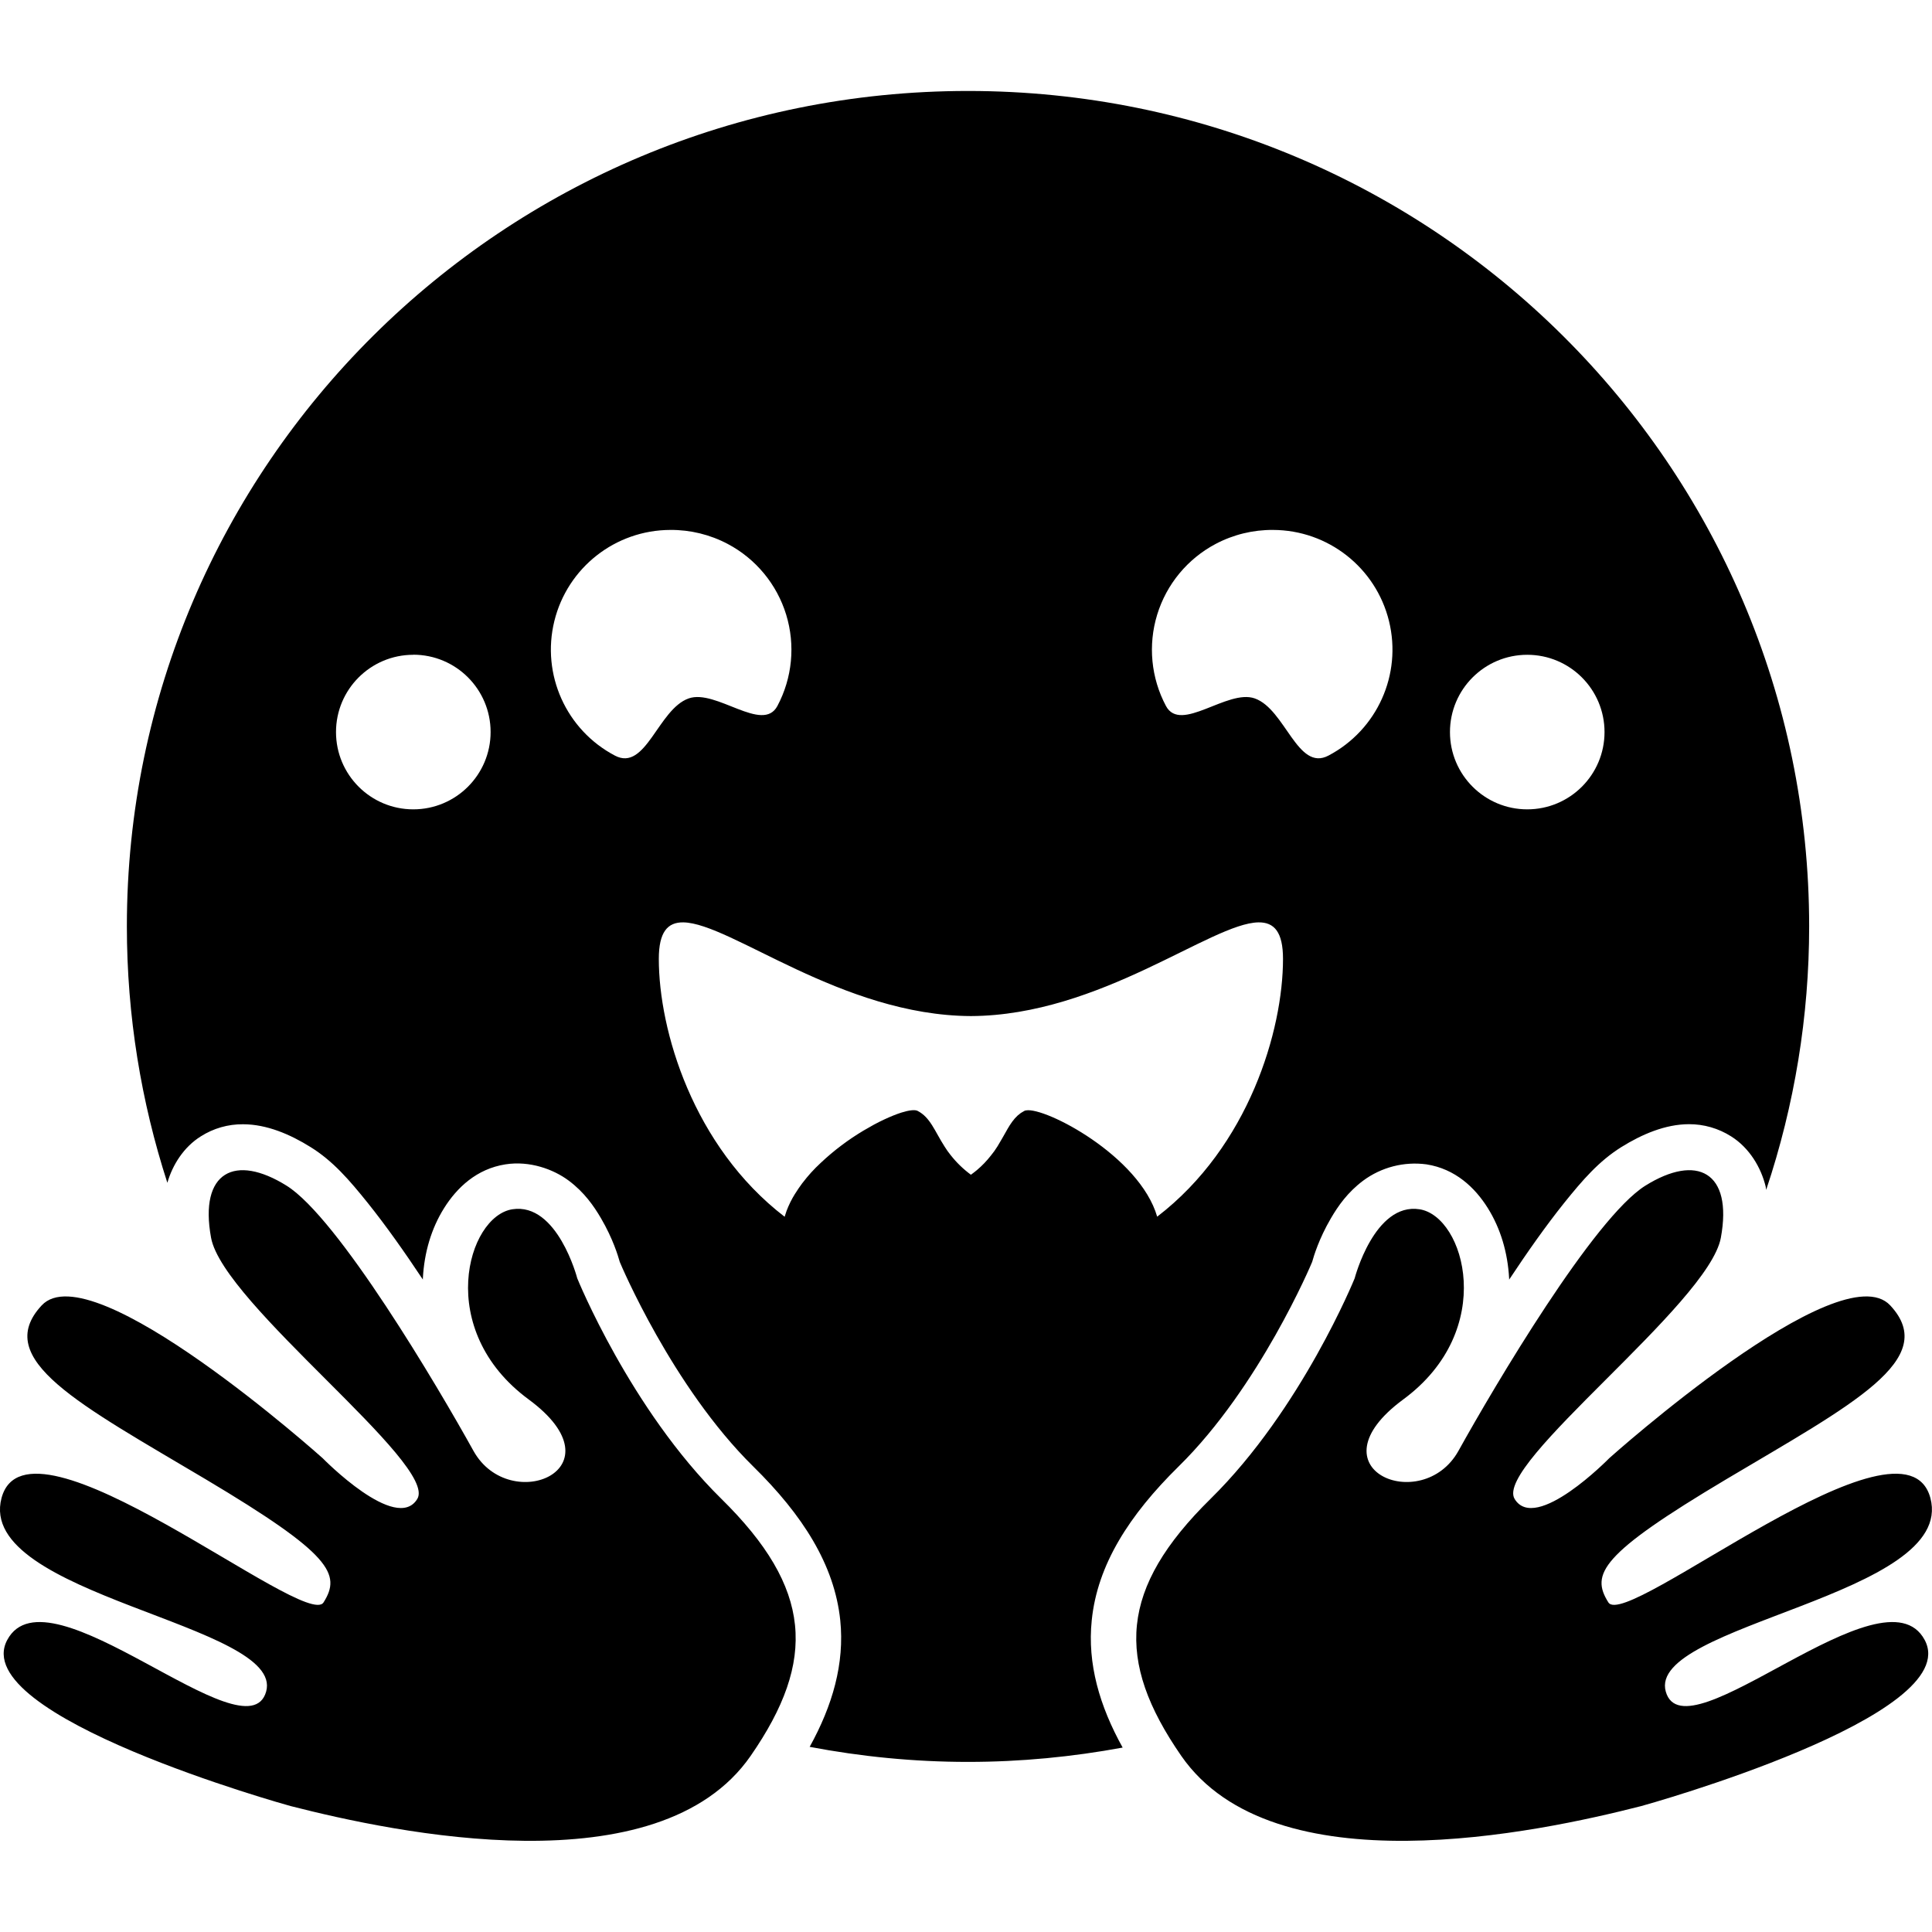
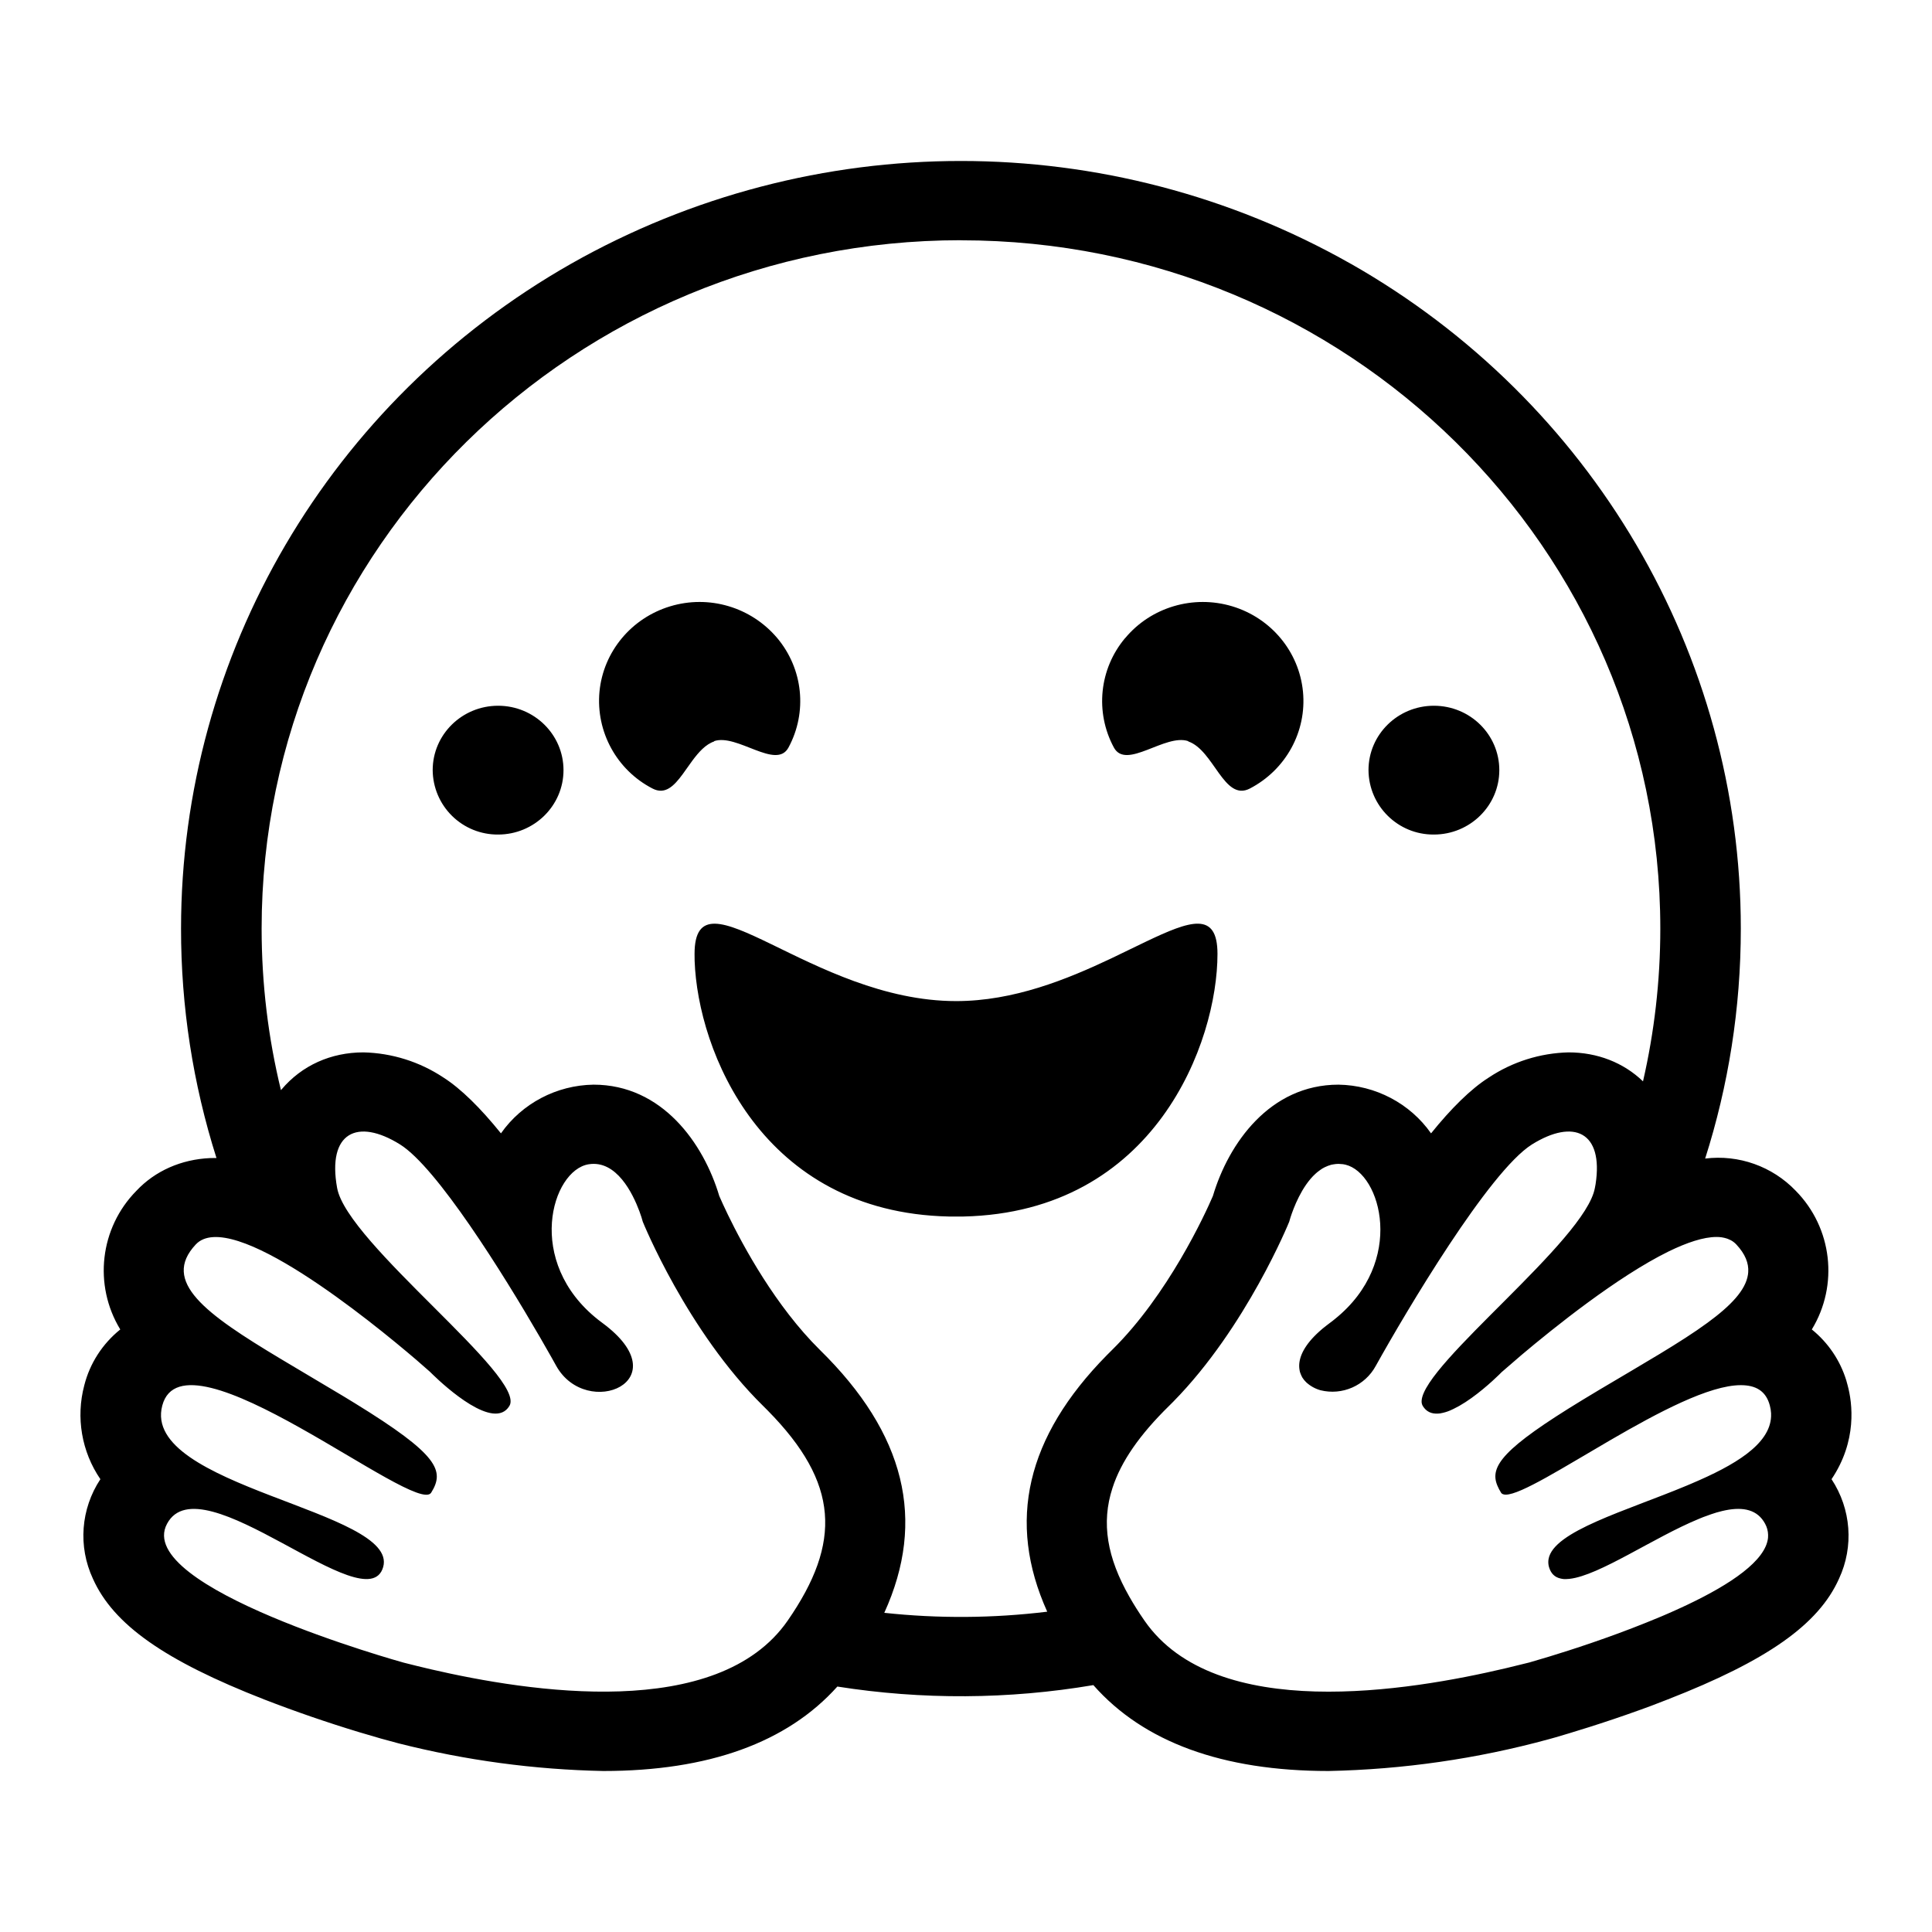
- <svg xmlns="http://www.w3.org/2000/svg" role="img" viewBox="0 0 24 24">
-   <path d="M12.025 1.13c-5.77 0-10.449 4.647-10.449 10.378 0 1.112.178 2.181.503 3.185.064-.222.203-.444.416-.577a.96.96 0 0 1 .524-.15c.293 0 .584.124.84.284.278.173.48.408.71.694.226.282.458.611.684.951v-.014c.017-.324.106-.622.264-.874s.403-.487.762-.543c.3-.047.596.06.787.203s.31.313.4.467c.15.257.212.468.233.542.01.026.653 1.552 1.657 2.54.616.605 1.01 1.223 1.082 1.912.055.537-.096 1.059-.38 1.572.637.121 1.294.187 1.967.187.657 0 1.298-.063 1.921-.178-.287-.517-.44-1.041-.384-1.581.07-.69.465-1.307 1.081-1.913 1.004-.987 1.647-2.513 1.657-2.539.021-.074.083-.285.233-.542.09-.154.208-.323.4-.467a1.08 1.08 0 0 1 .787-.203c.359.056.604.29.762.543s.247.55.265.874v.015c.225-.34.457-.67.683-.952.23-.286.432-.52.71-.694.257-.16.547-.284.84-.285a.97.97 0 0 1 .524.151c.228.143.373.388.43.625l.006.04a10.3 10.3 0 0 0 .534-3.273c0-5.731-4.678-10.378-10.449-10.378M8.327 6.583a1.5 1.5 0 0 1 .713.174 1.487 1.487 0 0 1 .617 2.013c-.183.343-.762-.214-1.102-.094-.38.134-.532.914-.917.71a1.487 1.487 0 0 1 .69-2.803m7.486 0a1.487 1.487 0 0 1 .689 2.803c-.385.204-.536-.576-.916-.71-.34-.12-.92.437-1.103.094a1.487 1.487 0 0 1 .617-2.013 1.5 1.5 0 0 1 .713-.174m-10.68 1.55a.96.96 0 1 1 0 1.921.96.96 0 0 1 0-1.92m13.838 0a.96.96 0 1 1 0 1.92.96.96 0 0 1 0-1.92M8.489 11.458c.588.01 1.965 1.157 3.572 1.164 1.607-.007 2.984-1.155 3.572-1.164.196-.003.305.12.305.454 0 .886-.424 2.328-1.563 3.202-.22-.756-1.396-1.366-1.63-1.32q-.011.001-.02.006l-.044.026-.01.008-.03.024q-.018.017-.035.036l-.032.04a1 1 0 0 0-.058.09l-.014.025q-.049.088-.11.19a1 1 0 0 1-.083.116 1.2 1.2 0 0 1-.173.18q-.035.029-.075.058a1.3 1.3 0 0 1-.251-.243 1 1 0 0 1-.076-.107c-.124-.193-.177-.363-.337-.444-.034-.016-.104-.008-.2.022q-.094.03-.216.087-.06.028-.125.063l-.13.074q-.067.04-.136.086a3 3 0 0 0-.135.096 3 3 0 0 0-.26.219 2 2 0 0 0-.12.121 2 2 0 0 0-.106.128l-.002.002a2 2 0 0 0-.09.132l-.001.001a1.2 1.2 0 0 0-.105.212q-.013.036-.024.073c-1.139-.875-1.563-2.317-1.563-3.203 0-.334.109-.457.305-.454m.836 10.354c.824-1.19.766-2.082-.365-3.194-1.13-1.112-1.789-2.738-1.789-2.738s-.246-.945-.806-.858-.97 1.499.202 2.362c1.173.864-.233 1.45-.685.64-.45-.812-1.683-2.896-2.322-3.295s-1.089-.175-.938.647 2.822 2.813 2.562 3.244-1.176-.506-1.176-.506-2.866-2.567-3.49-1.898.473 1.23 2.037 2.16c1.564.932 1.686 1.178 1.464 1.53s-3.675-2.511-4-1.297c-.323 1.214 3.524 1.567 3.287 2.405-.238.839-2.71-1.587-3.216-.642-.506.946 3.49 2.056 3.522 2.064 1.29.33 4.568 1.028 5.713-.624m5.349 0c-.824-1.19-.766-2.082.365-3.194 1.13-1.112 1.789-2.738 1.789-2.738s.246-.945.806-.858.97 1.499-.202 2.362c-1.173.864.233 1.45.685.64.451-.812 1.683-2.896 2.322-3.295s1.089-.175.938.647-2.822 2.813-2.562 3.244 1.176-.506 1.176-.506 2.866-2.567 3.49-1.898-.473 1.23-2.037 2.16c-1.564.932-1.686 1.178-1.464 1.53s3.675-2.511 4-1.297c.323 1.214-3.524 1.567-3.287 2.405.238.839 2.71-1.587 3.216-.642.506.946-3.49 2.056-3.522 2.064-1.29.33-4.568 1.028-5.713-.624" />
+ <svg xmlns="http://www.w3.org/2000/svg" fill="currentColor" fill-rule="evenodd" height="1em" style="flex:none;line-height:1" viewBox="0 0 24 24" width="1em">
+   <path d="M16.781 3.277c2.997 1.704 4.844 4.851 4.844 8.258 0 .995-.155 1.955-.443 2.857a1.332 1.332 0 011.125.4 1.41 1.41 0 01.2 1.723c.204.165.352.385.428.632l.017.062c.06.222.12.69-.2 1.166.244.37.279.836.093 1.236-.255.57-.893 1.018-2.128 1.5l-.202.078-.131.048c-.478.173-.89.295-1.061.345l-.086.024c-.89.243-1.808.375-2.732.394-1.32 0-2.3-.36-2.923-1.067a9.852 9.852 0 01-3.18.018C9.778 21.647 8.802 22 7.494 22a11.249 11.249 0 01-2.541-.343l-.221-.06-.273-.08a16.574 16.574 0 01-1.175-.405c-1.237-.483-1.875-.93-2.13-1.501-.186-.4-.151-.867.093-1.236a1.42 1.42 0 01-.2-1.166c.069-.273.226-.516.447-.694a1.41 1.41 0 01.2-1.722c.233-.248.557-.391.917-.407l.078-.001a9.385 9.385 0 01-.44-2.85c0-3.407 1.847-6.554 4.844-8.258a9.822 9.822 0 019.687 0zM4.188 14.758c.125.687 2.357 2.35 2.14 2.707-.19.315-.796-.239-.948-.386l-.041-.04-.168-.147c-.561-.479-2.304-1.9-2.74-1.432-.43.46.119.859 1.055 1.42l.784.467.136.083c1.045.643 1.12.84.95 1.113-.188.295-3.07-2.1-3.34-1.083-.27 1.011 2.942 1.304 2.744 2.006-.2.7-2.265-1.324-2.685-.537-.425.79 2.913 1.718 2.94 1.725l.16.04.175.042c1.227.284 3.565.65 4.435-.604.673-.973.64-1.709-.248-2.61l-.057-.057c-.945-.928-1.495-2.288-1.495-2.288l-.017-.058-.025-.072c-.082-.22-.284-.639-.63-.584-.46.073-.798 1.21.12 1.933l.05.038c.977.721-.195 1.21-.573.534l-.058-.104-.143-.25c-.463-.799-1.282-2.111-1.739-2.397-.532-.332-.907-.148-.782.541zm14.842-.541c-.533.335-1.563 2.074-1.94 2.751a.613.613 0 01-.687.302.436.436 0 01-.176-.098.303.303 0 01-.049-.06l-.014-.028-.008-.02-.007-.019-.003-.013-.003-.017a.289.289 0 01-.004-.048c0-.12.071-.266.25-.427.026-.024.054-.047.084-.07l.047-.036c.022-.016.043-.032.063-.049.883-.71.573-1.81.131-1.917l-.031-.006-.056-.004a.368.368 0 00-.062.006l-.028.005-.042.014-.039.017-.028.015-.028.019-.036.027-.023.02c-.173.158-.273.428-.31.542l-.016.054s-.53 1.309-1.439 2.234l-.054.054c-.365.358-.596.69-.702 1.018-.143.437-.066.868.21 1.353.055.097.117.195.187.296.882 1.275 3.282.876 4.494.59l.286-.07.25-.074c.276-.084.736-.233 1.2-.42l.188-.077.065-.028.064-.028.124-.056.081-.038c.529-.252.964-.543.994-.827l.001-.036a.299.299 0 00-.037-.139c-.094-.176-.271-.212-.491-.168l-.045.01c-.044.01-.09.024-.136.04l-.097.035-.054.022c-.559.23-1.238.705-1.607.745h.006a.452.452 0 01-.05.003h-.024l-.024-.003-.023-.005c-.068-.016-.116-.06-.14-.142a.22.22 0 01-.005-.1c.062-.345.958-.595 1.713-.91l.066-.028c.528-.224.97-.483.985-.832v-.04a.47.47 0 00-.016-.098c-.048-.18-.175-.251-.36-.251-.785 0-2.55 1.36-2.92 1.36-.025 0-.048-.007-.058-.024a.6.6 0 01-.046-.088c-.1-.238.068-.462 1.06-1.066l.209-.126c.538-.32 1.01-.588 1.341-.831.29-.212.475-.406.503-.6l.003-.028c.008-.113-.038-.227-.147-.344a.266.266 0 00-.07-.054l-.034-.015-.013-.005a.403.403 0 00-.13-.02c-.162 0-.369.07-.595.18-.637.313-1.431.952-1.826 1.285l-.249.215-.033.033c-.08.078-.288.27-.493.386l-.071.037-.041.019a.535.535 0 01-.122.036h.005a.346.346 0 01-.031.003l.01-.001-.013.001c-.079.005-.145-.021-.19-.095a.113.113 0 01-.014-.065c.027-.465 2.034-1.991 2.152-2.642l.009-.048c.1-.65-.271-.817-.791-.493zM11.938 2.984c-4.798 0-8.688 3.829-8.688 8.55 0 .692.083 1.364.24 2.008l.008-.009c.252-.298.612-.46 1.017-.46.355.008.699.117.993.312.22.14.465.384.715.694.261-.372.69-.598 1.15-.605.852 0 1.367.728 1.562 1.383l.047.105.06.127c.192.396.595 1.139 1.143 1.68 1.06 1.04 1.324 2.115.8 3.266a8.865 8.865 0 002.024-.014c-.505-1.12-.26-2.17.74-3.186l.066-.066c.695-.684 1.157-1.69 1.252-1.912.195-.655.708-1.383 1.56-1.383.46.007.889.233 1.15.605.25-.31.495-.553.718-.694a1.87 1.87 0 01.99-.312c.357 0 .682.126.925.36.14-.61.215-1.245.215-1.898 0-4.722-3.89-8.55-8.687-8.55zm1.857 8.926l.439-.212c.553-.264.89-.383.89.152 0 1.093-.771 3.208-3.155 3.262h-.184c-2.325-.052-3.116-2.06-3.156-3.175l-.001-.087c0-1.107 1.452.586 3.25.586.716 0 1.379-.272 1.917-.526zm4.017-3.143c.45 0 .813.358.813.8 0 .441-.364.8-.813.8a.806.806 0 01-.812-.8c0-.442.364-.8.812-.8zm-11.624 0c.448 0 .812.358.812.8 0 .441-.364.8-.812.8a.806.806 0 01-.813-.8c0-.442.364-.8.813-.8zm7.79-.841c.32-.384.846-.54 1.33-.394.483.146.83.564.878 1.06.048.495-.212.97-.659 1.203-.322.168-.447-.477-.767-.585l.002-.003c-.287-.098-.772.362-.925.079a1.215 1.215 0 01.14-1.36zm-4.323 0c.322.384.377.92.14 1.36-.152.283-.64-.177-.925-.079l.003.003c-.108.036-.194.134-.273.24l-.118.165c-.11.15-.22.262-.377.18a1.226 1.226 0 01-.658-1.204c.048-.495.395-.913.878-1.059a1.262 1.262 0 011.33.394z" />
</svg>
